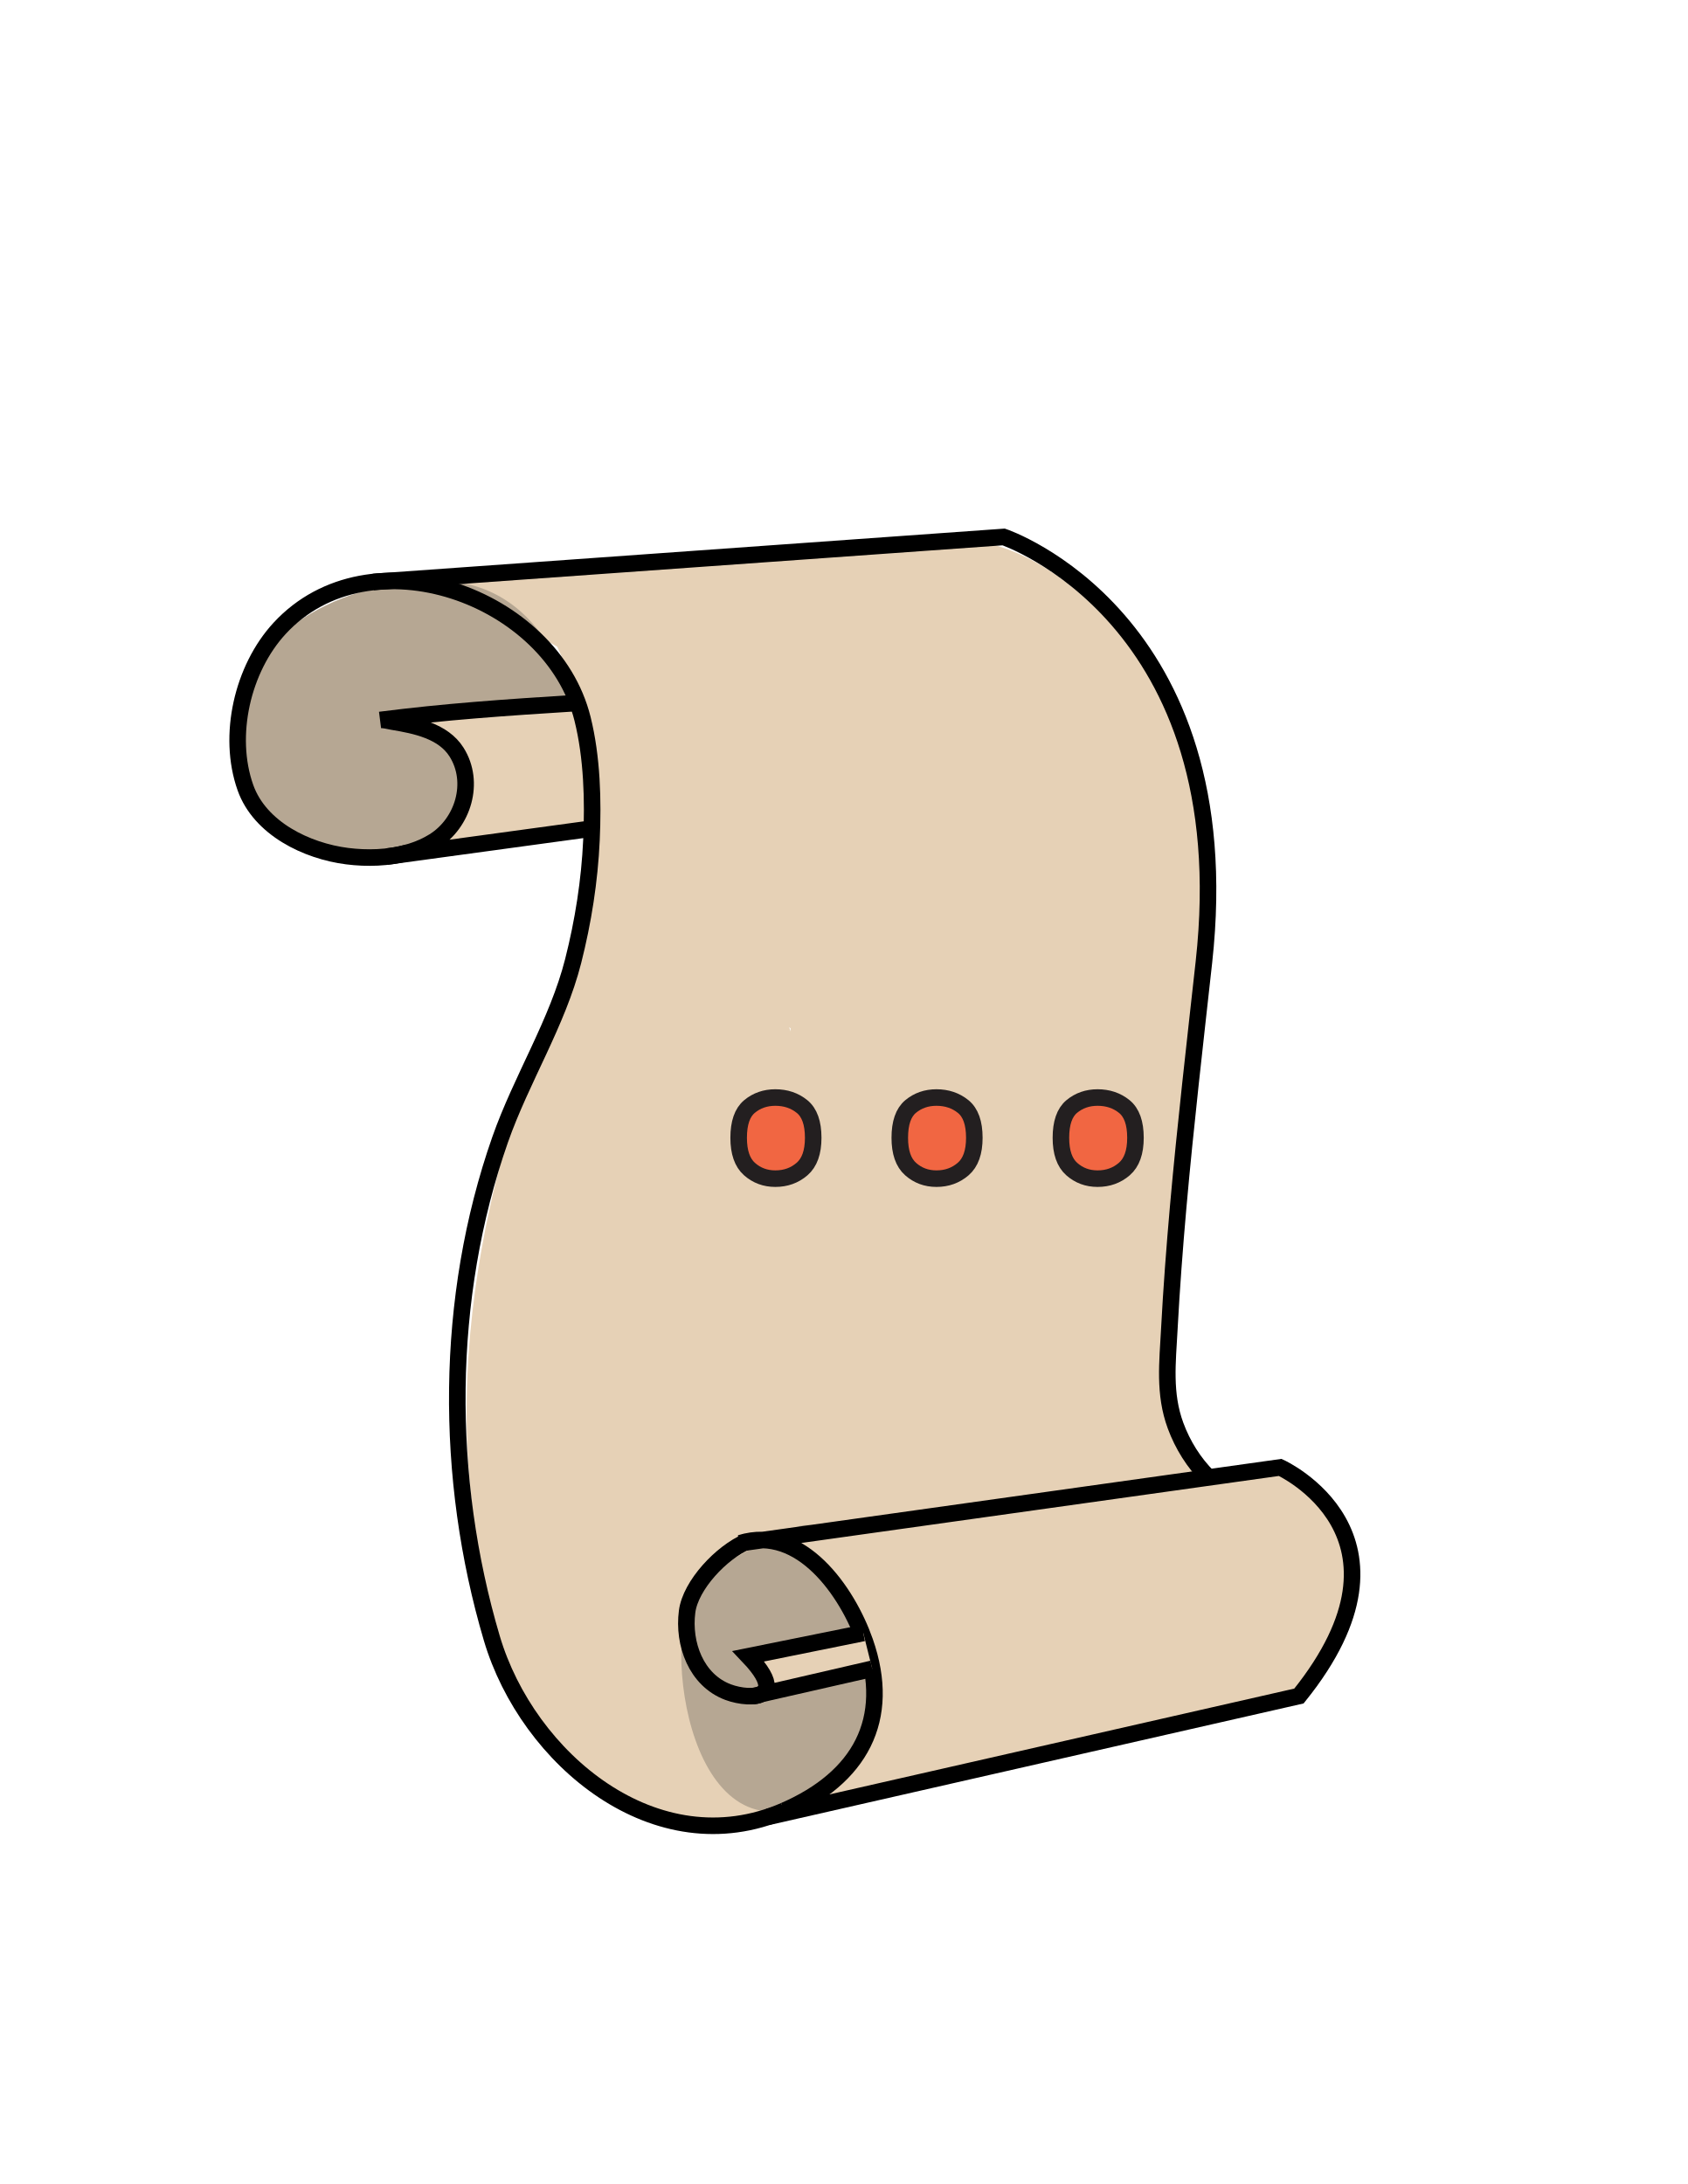
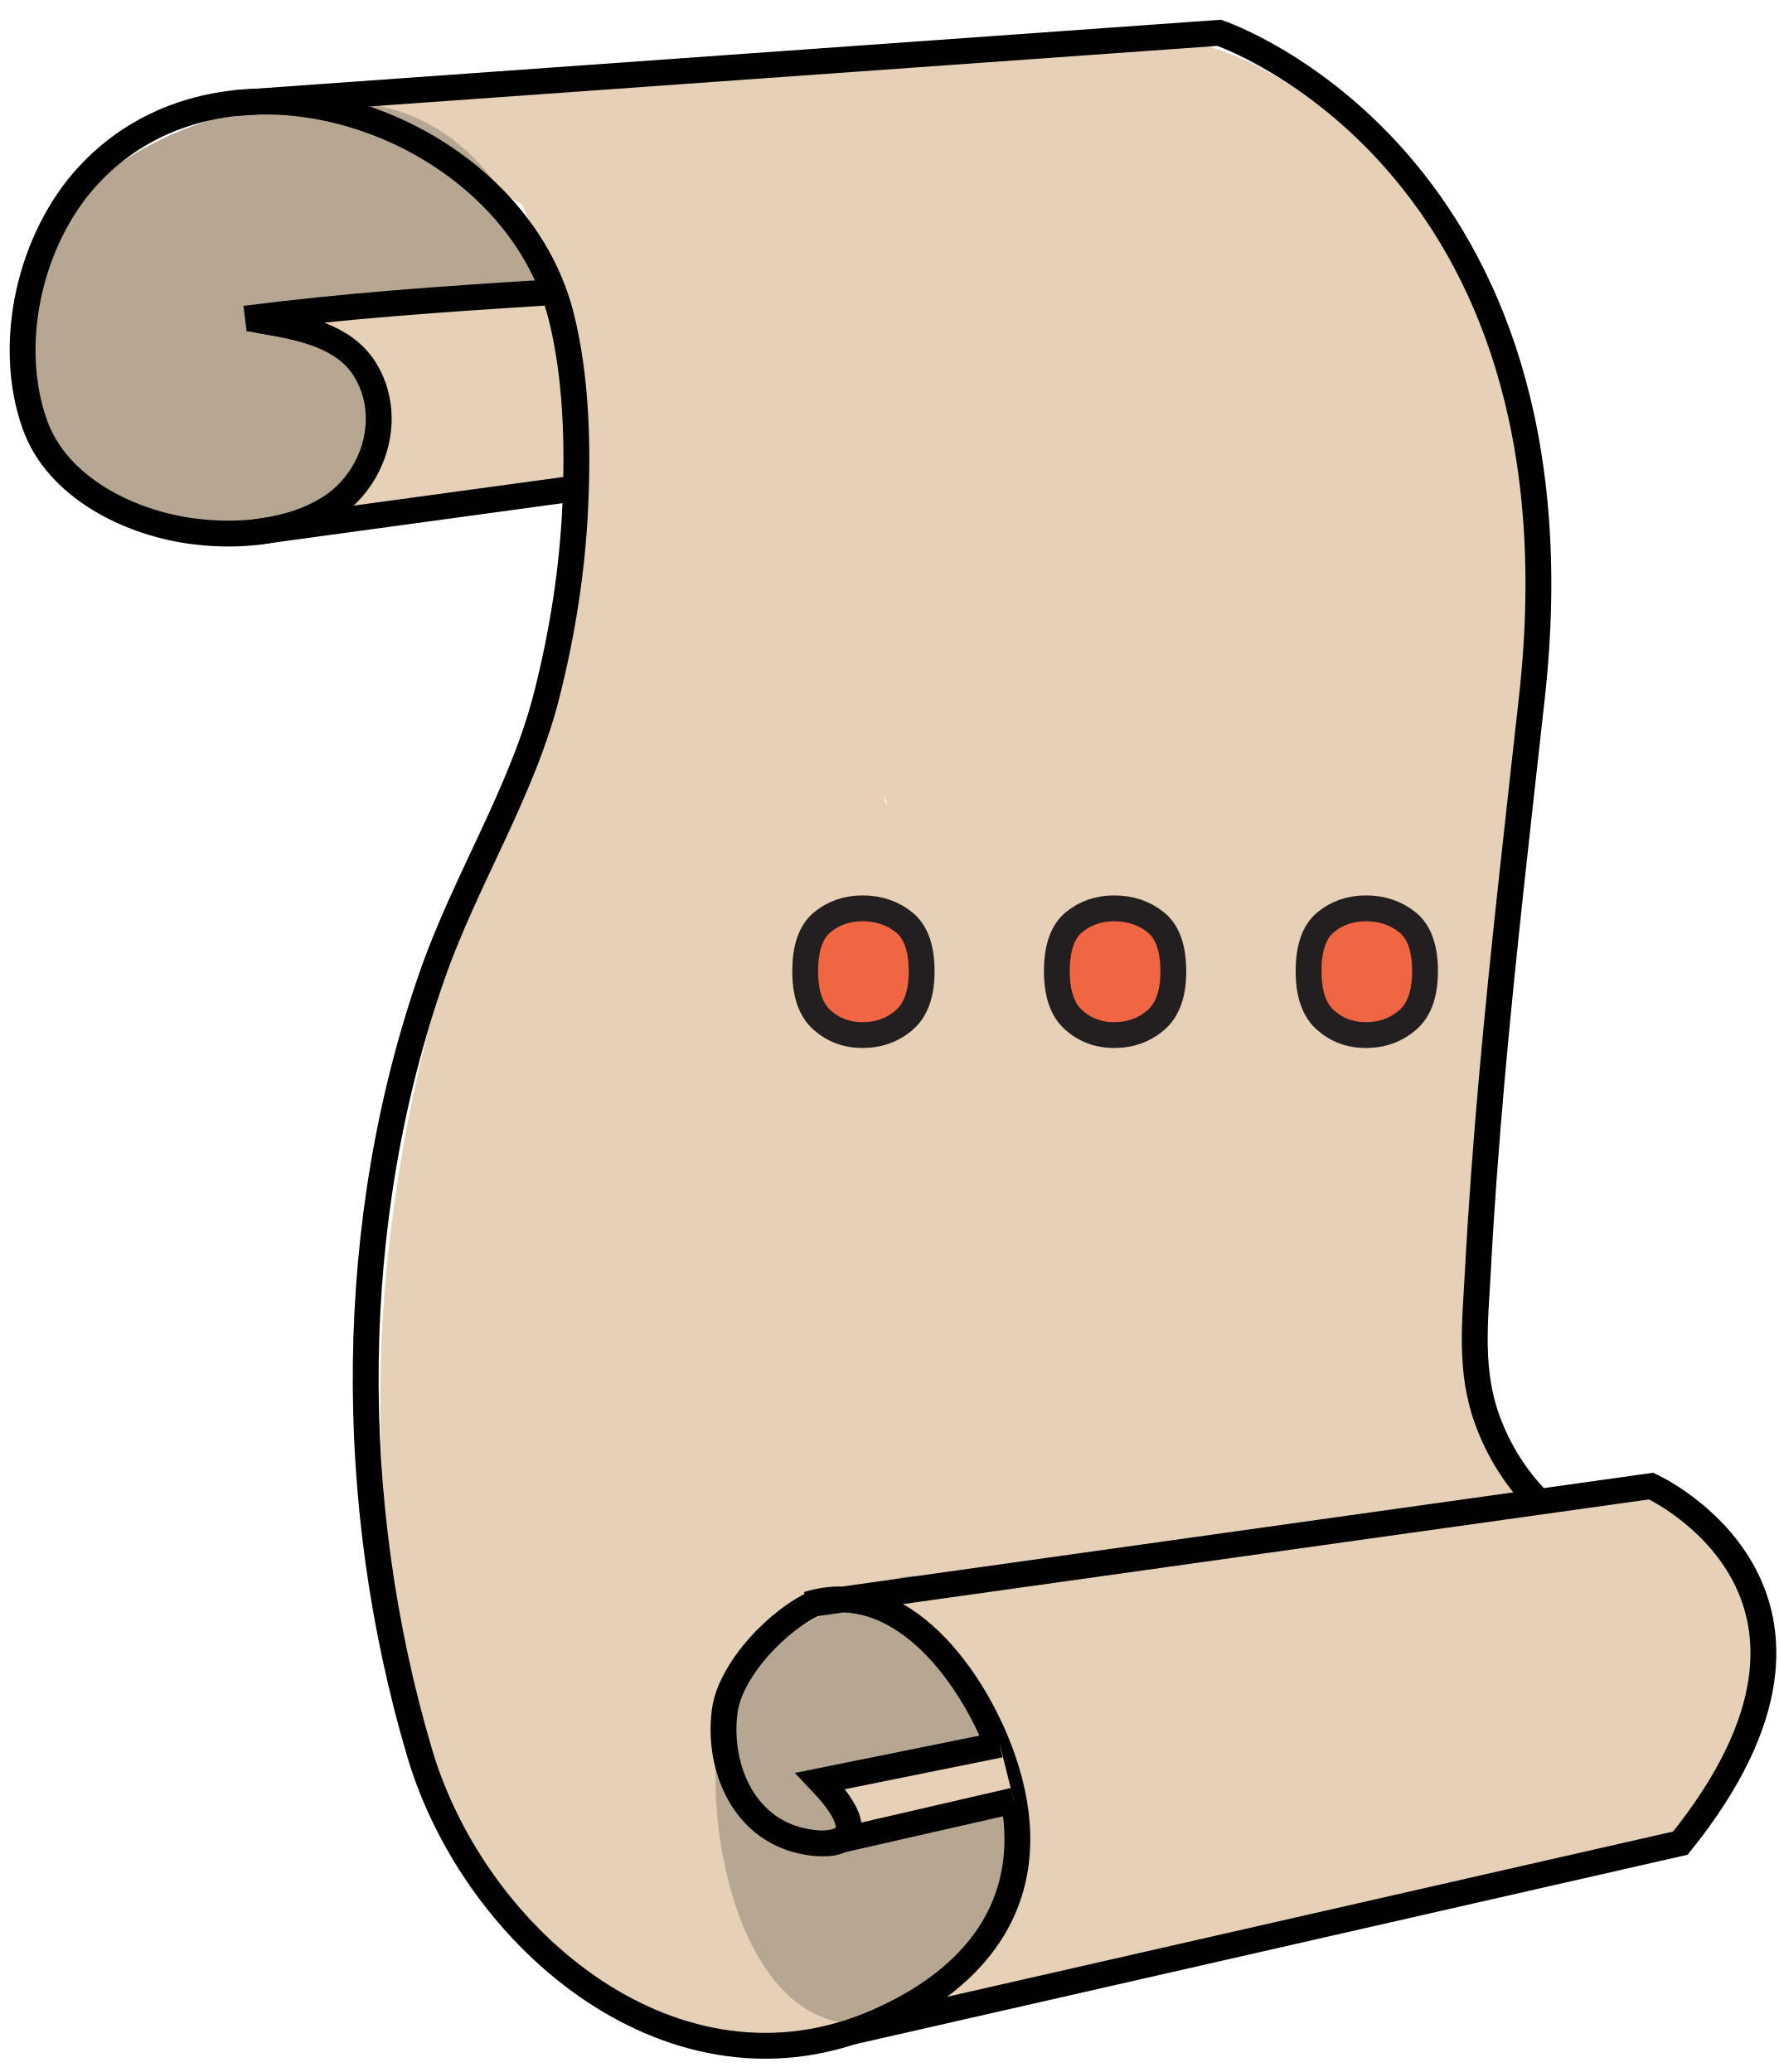
- <svg xmlns="http://www.w3.org/2000/svg" version="1.1" id="Layer_1" x="0px" y="0px" viewBox="0 0 612 792" style="enable-background:new 0 0 612 792;" xml:space="preserve">
+ <svg xmlns="http://www.w3.org/2000/svg" version="1.1" id="Layer_1" x="0px" y="0px" viewBox="0 0 412.85 481.08" style="enable-background:new 0 0 412.85 481.08;" xml:space="preserve">
  <style type="text/css">
	.st0{fill:#E6D1B6;}
	.st1{display:none;fill:none;stroke:#000000;stroke-width:3;stroke-miterlimit:10;}
	.st2{fill:#B6A793;}
	.st3{fill:#E6D1B6;stroke:#000000;stroke-width:6;stroke-miterlimit:10;}
	.st4{fill:none;stroke:#000000;stroke-width:6;stroke-miterlimit:10;}
	.st5{fill:none;}
- 	.st6{fill:#F16642;stroke:#231F20;stroke-width:6;stroke-miterlimit:10;}
- 	.st7{font-family:'MyriadPro-Regular';}
+ 	.st6{fill:#F16642;}
+ 	.st7{font-family:'ArialMT';}
	.st8{font-size:218px;}
+ 	.st9{fill:none;stroke:#231F20;stroke-width:6;stroke-miterlimit:10;}
</style>
-   <path class="st0" d="M425.59,522.55c-0.76-3.77-1.51-7.54-2.27-11.31c-0.23-4.01-0.04-8.07,0.13-11.91  c0.74-16.77,2.51-33.48,1.3-50.15c2.11-0.83,3.59-2.88,2.58-5.66c-1.06-2.92,0.96-6.07,1.37-9.02c0.38-2.7,0.2-5.52-1.18-7.94  c-0.29-0.51-0.62-0.98-0.98-1.4c8.81-38.69,12.01-84.04,12.01-111.32c0-47.18-34.82-100.72-73.56-114.77  c-4.06-1.47-8.16-2.51-12.27-3.05l-20.82,1.64l-169.82,13.38l39.96,23.49l11.22,24.66c-0.39,21.26,0.18,53.44-1.9,81.04  c-17.87,37.39-50.75,120.32-40.1,206.39c-0.12,2.28-0.18,4.58-0.18,6.89c0,60.18,39.4,108.97,88,108.97s88-48.79,88-108.97  c2.47,3.99,73.15-9.94,73.15-14.68c1.35,2.33,3.13,4.4,5.52,6.22c1.86,1.41,4.5,0.53,6.06-0.78c7.89-6.62-1.93-13.47-5.03-19.17  C426.33,524.27,425.94,523.41,425.59,522.55z M286.15,372.49l0.51,0.42l0.03,1.11L286.15,372.49z" />
-   <path class="st1" d="M301.55,551.23c0,0-41.67,8.43-41.67,8.43c15.14,15.9,0.43,15.93-7.33,13.03  c-11.62-4.36-16.38-17.54-14.87-29.2c1.24-9.63,7.23-19.85,16.44-23.76c23.31-9.91,41.42,15.71,48.05,34.66  c9.88,28.26-1.88,49.4-29.21,61.29c-46.49,20.21-93.12-18.73-106.08-62.51c-17.2-58.11-17.13-123.37,3-180.79  c7.72-22.01,20.81-42.38,26.5-64.82c3.64-14.36,5.96-29.08,6.63-43.89c0.65-14.34,0.24-29.95-3.24-43.94  c-11.11-44.64-77.1-68.29-109.84-32.79c-13.45,14.58-19.08,38.86-12.4,57.73c5.26,14.86,22.29,23.02,36.9,24.87  c10.36,1.31,22.33,0.33,31.46-5.36c10.58-6.59,15.12-21.4,8.21-32.35c-4.86-7.7-14.94-9.67-23.27-11.06  c-1.33-0.22-3.11-0.76-4.47-0.59c23.44-2.99,44.65-4.47,71.67-6.17" />
-   <path class="st1" d="M265.12,517.54l187.61-26.33c0,0,53.81,24.47,6.8,82.9l-192.51,43.83" />
-   <path class="st1" d="M123.88,170.11l228.59-16.33c0,0,86.43,29.04,72.6,154.2c-3.26,29.53-6.69,59.05-9.32,88.65  c-1.31,14.79-2.43,29.6-3.22,44.42c-0.64,12.05-2.03,23.38,2.26,35.01c2.58,6.99,6.61,13.45,11.89,18.72" />
-   <line class="st1" x1="129.1" y1="269.65" x2="202.97" y2="259.56" />
-   <line class="st1" x1="261.68" y1="574.1" x2="304.79" y2="564.22" />
+   <path class="st0" d="M344.67,335.45c-0.76-3.77-1.51-7.54-2.27-11.31c-0.23-4.01-0.04-8.07,0.13-11.91  c0.74-16.77,2.51-33.48,1.3-50.15c2.11-0.83,3.59-2.88,2.58-5.66c-1.06-2.92,0.96-6.07,1.37-9.02c0.38-2.7,0.2-5.52-1.18-7.94  c-0.29-0.51-0.62-0.98-0.98-1.4c8.81-38.69,12.01-84.04,12.01-111.32c0-47.18-34.82-100.72-73.56-114.77  c-4.06-1.47-8.16-2.51-12.27-3.05l-20.82,1.64L81.16,23.94l39.96,23.49l11.22,24.66c-0.39,21.26,0.18,53.44-1.9,81.04  c-17.87,37.39-50.75,120.32-40.1,206.39c-0.12,2.28-0.18,4.58-0.18,6.89c0,60.18,39.4,108.97,88,108.97s88-48.79,88-108.97  c2.47,3.99,73.15-9.94,73.15-14.68c1.35,2.33,3.13,4.4,5.52,6.22c1.86,1.41,4.5,0.53,6.06-0.78c7.89-6.62-1.93-13.47-5.03-19.17  C345.41,337.17,345.02,336.31,344.67,335.45z M205.23,185.39l0.51,0.42l0.03,1.11L205.23,185.39z" />
+   <path class="st1" d="M220.63,364.13l-41.67,8.43c15.14,15.9,0.43,15.93-7.33,13.03c-11.62-4.36-16.38-17.54-14.87-29.2  c1.24-9.63,7.23-19.85,16.44-23.76c23.31-9.91,41.42,15.71,48.05,34.66c9.88,28.26-1.88,49.4-29.21,61.29  c-46.49,20.21-93.12-18.73-106.08-62.51c-17.2-58.11-17.13-123.37,3-180.79c7.72-22.01,20.81-42.38,26.5-64.82  c3.64-14.36,5.96-29.08,6.63-43.89c0.65-14.34,0.24-29.95-3.24-43.94C107.74-12.01,41.75-35.66,9.01-0.16  C-4.44,14.42-10.07,38.7-3.39,57.57c5.26,14.86,22.29,23.02,36.9,24.87c10.36,1.31,22.33,0.33,31.46-5.36  c10.58-6.59,15.12-21.4,8.21-32.35c-4.86-7.7-14.94-9.67-23.27-11.06c-1.33-0.22-3.11-0.76-4.47-0.59  c23.44-2.99,44.65-4.47,71.67-6.17" />
+   <path class="st1" d="M184.2,330.44l187.61-26.33c0,0,53.81,24.47,6.8,82.9L186.1,430.84" />
+   <path class="st1" d="M42.96-16.99l228.59-16.33c0,0,86.43,29.04,72.6,154.2c-3.26,29.53-6.69,59.05-9.32,88.65  c-1.31,14.79-2.43,29.6-3.22,44.42c-0.64,12.05-2.03,23.38,2.26,35.01c2.58,6.99,6.61,13.45,11.89,18.72" />
+   <line class="st1" x1="48.18" y1="82.55" x2="122.05" y2="72.46" />
+   <line class="st1" x1="180.76" y1="387" x2="223.87" y2="377.12" />
  <g>
-     <path class="st2" d="M256.29,570.4c-17.56,8.95-11.31,92.86,28.13,86.21c41.68-7.03,37.91-65.06,33.41-41.53   c-7.75,40.53,11.58,27.99-14.93-52.07C296.4,543.39,283.83,556.35,256.29,570.4z" />
-     <path class="st2" d="M86.17,262.91c0,28.86,14.73,54.36,54.17,47.71c41.68-7.03,73.5-3.93,72.32-27.85   c-1.43-28.83-14.07-72.12-54.06-72.12S86.17,234.05,86.17,262.91z" />
-     <path class="st3" d="M214.43,300.5l-73.87,10.09c0,0-0.08,0.01-0.23,0.03c6.03-0.67,11.95-2.38,17-5.53   c10.58-6.59,15.12-21.4,8.21-32.35c-4.86-7.7-14.94-9.67-23.27-11.06c-1.33-0.22-3.11-0.76-4.47-0.59   c23.44-2.99,44.65-4.47,71.67-6.17" />
-     <path class="st4" d="M284.41,656.61c-46.49,20.21-93.12-18.73-106.08-62.51c-17.2-58.11-17.13-123.37,3-180.79   c7.72-22.01,20.81-42.38,26.5-64.82c3.64-14.36,5.96-29.08,6.63-43.89c0.65-14.34,0.24-29.95-3.24-43.94   c-11.11-44.64-77.1-68.29-109.84-32.79c-13.45,14.58-19.08,38.86-12.4,57.73c5.26,14.86,22.29,23.02,36.9,24.87   c7.09,0.9,14.93,0.72,22.1-1.3" />
-     <path class="st4" d="M276.78,613.81c-2.51,2.08-8.63,1.37-12.77-0.18c-11.62-4.36-16.38-17.54-14.87-29.2   c1.24-9.63,12.47-21.51,21.68-25.42" />
-     <path class="st3" d="M278.48,658.87l192.51-43.83c47.02-58.43-6.8-82.9-6.8-82.9l-187.61,26.33c0,0-3.32,0.47-8.14,1.14   c21.92-6.75,38.83,17.54,45.18,35.7c9.88,28.26-1.88,49.4-29.21,61.29" />
-     <path class="st4" d="M135.34,211.05l228.59-16.33c0,0,86.43,29.04,72.6,154.2c-3.26,29.53-6.69,59.05-9.32,88.65   c-1.31,14.79-2.43,29.6-3.22,44.42c-0.64,12.05-2.03,23.38,2.26,35.01c2.58,6.99,6.61,13.45,11.89,18.72" />
-     <path class="st3" d="M316.26,605.16c0,0-43.11,9.89-43.12,9.89c5.28-0.48,8.05-4.11-1.79-14.44c0,0,41.67-8.43,41.67-8.43" />
+     <path class="st2" d="M175.37,383.3c-17.56,8.95-11.31,92.86,28.13,86.21c41.68-7.03,37.91-65.06,33.41-41.53   c-7.75,40.53,11.58,27.99-14.93-52.07C215.48,356.29,202.91,369.25,175.37,383.3z" />
+     <path class="st2" d="M5.25,75.81c0,28.86,14.73,54.36,54.17,47.71c41.68-7.03,73.5-3.93,72.32-27.85   c-1.43-28.83-14.07-72.12-54.06-72.12S5.25,46.95,5.25,75.81z" />
+     <path class="st3" d="M133.51,113.4l-73.87,10.09c0,0-0.08,0.01-0.23,0.03c6.03-0.67,11.95-2.38,17-5.53   c10.58-6.59,15.12-21.4,8.21-32.35c-4.86-7.7-14.94-9.67-23.27-11.06c-1.33-0.22-3.11-0.76-4.47-0.59   c23.44-2.99,44.65-4.47,71.67-6.17" />
+     <path class="st4" d="M203.49,469.51C157,489.72,110.37,450.78,97.41,407c-17.2-58.11-17.13-123.37,3-180.79   c7.72-22.01,20.81-42.38,26.5-64.82c3.64-14.36,5.96-29.08,6.63-43.89c0.65-14.34,0.24-29.95-3.24-43.94   C119.19,28.92,53.2,5.27,20.46,40.77C7.01,55.35,1.38,79.63,8.06,98.5c5.26,14.86,22.29,23.02,36.9,24.87   c7.09,0.9,14.93,0.72,22.1-1.3" />
+     <path class="st4" d="M195.86,426.71c-2.51,2.08-8.63,1.37-12.77-0.18c-11.62-4.36-16.38-17.54-14.87-29.2   c1.24-9.63,12.47-21.51,21.68-25.42" />
+     <path class="st3" d="M197.56,471.77l192.51-43.83c47.02-58.43-6.8-82.9-6.8-82.9l-187.61,26.33c0,0-3.32,0.47-8.14,1.14   c21.92-6.75,38.83,17.54,45.18,35.7c9.88,28.26-1.88,49.4-29.21,61.29" />
+     <path class="st4" d="M54.42,23.95L283.01,7.62c0,0,86.43,29.04,72.6,154.2c-3.26,29.53-6.69,59.05-9.32,88.65   c-1.31,14.79-2.43,29.6-3.22,44.42c-0.64,12.05-2.03,23.38,2.26,35.01c2.58,6.99,6.61,13.45,11.89,18.72" />
+     <path class="st3" d="M235.34,418.06c0,0-43.11,9.89-43.12,9.89c5.28-0.48,8.05-4.11-1.79-14.44l41.67-8.43" />
  </g>
-   <rect x="249.72" y="272.29" transform="matrix(0.9994 -0.034 0.034 0.9994 -11.8149 11.4391)" class="st5" width="161.19" height="161.39" />
-   <text transform="matrix(1 0 0 1 252.1295 424.3785)" class="st6 st7 st8">...</text>
+   <rect x="168.79" y="85.19" transform="matrix(0.9994 -0.034 0.034 0.9994 -5.4959 8.5751)" class="st5" width="161.19" height="161.39" />
+   <text transform="matrix(1 0 0 1 171.2082 237.2774)" class="st6 st7 st8">...</text>
+   <text transform="matrix(1 0 0 1 171.2082 237.2774)" class="st9 st7 st8">...</text>
</svg>
